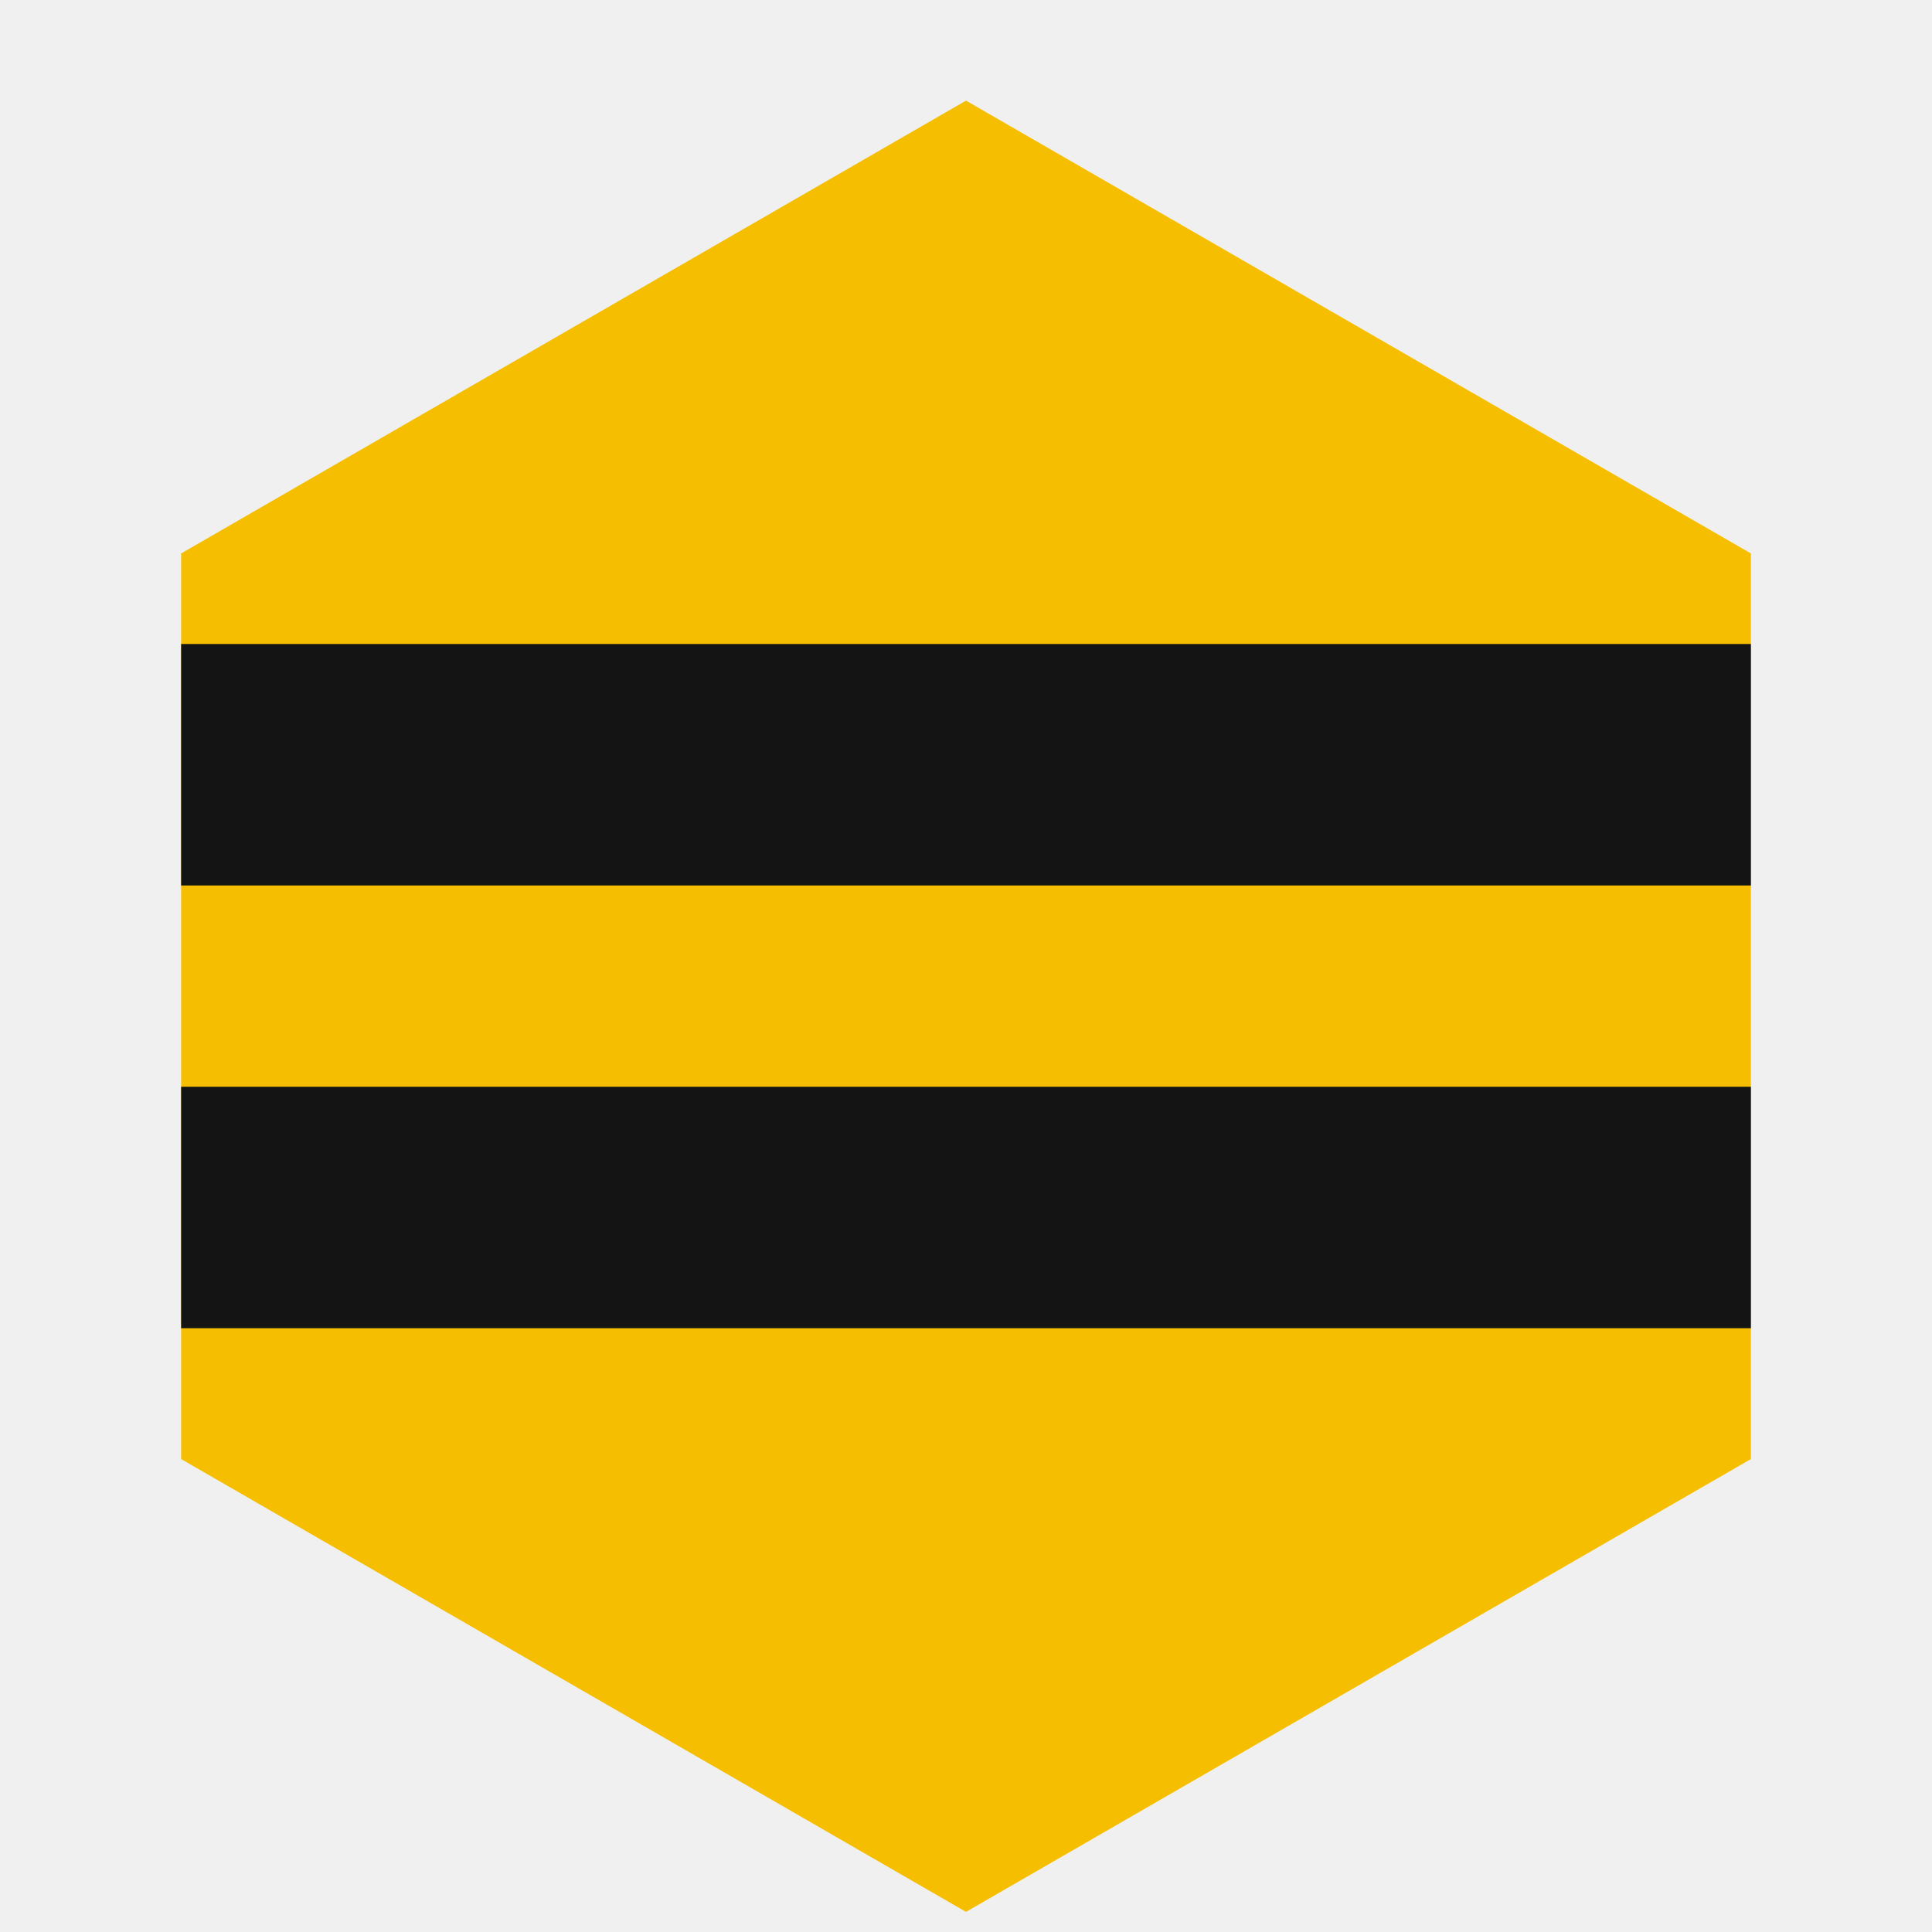
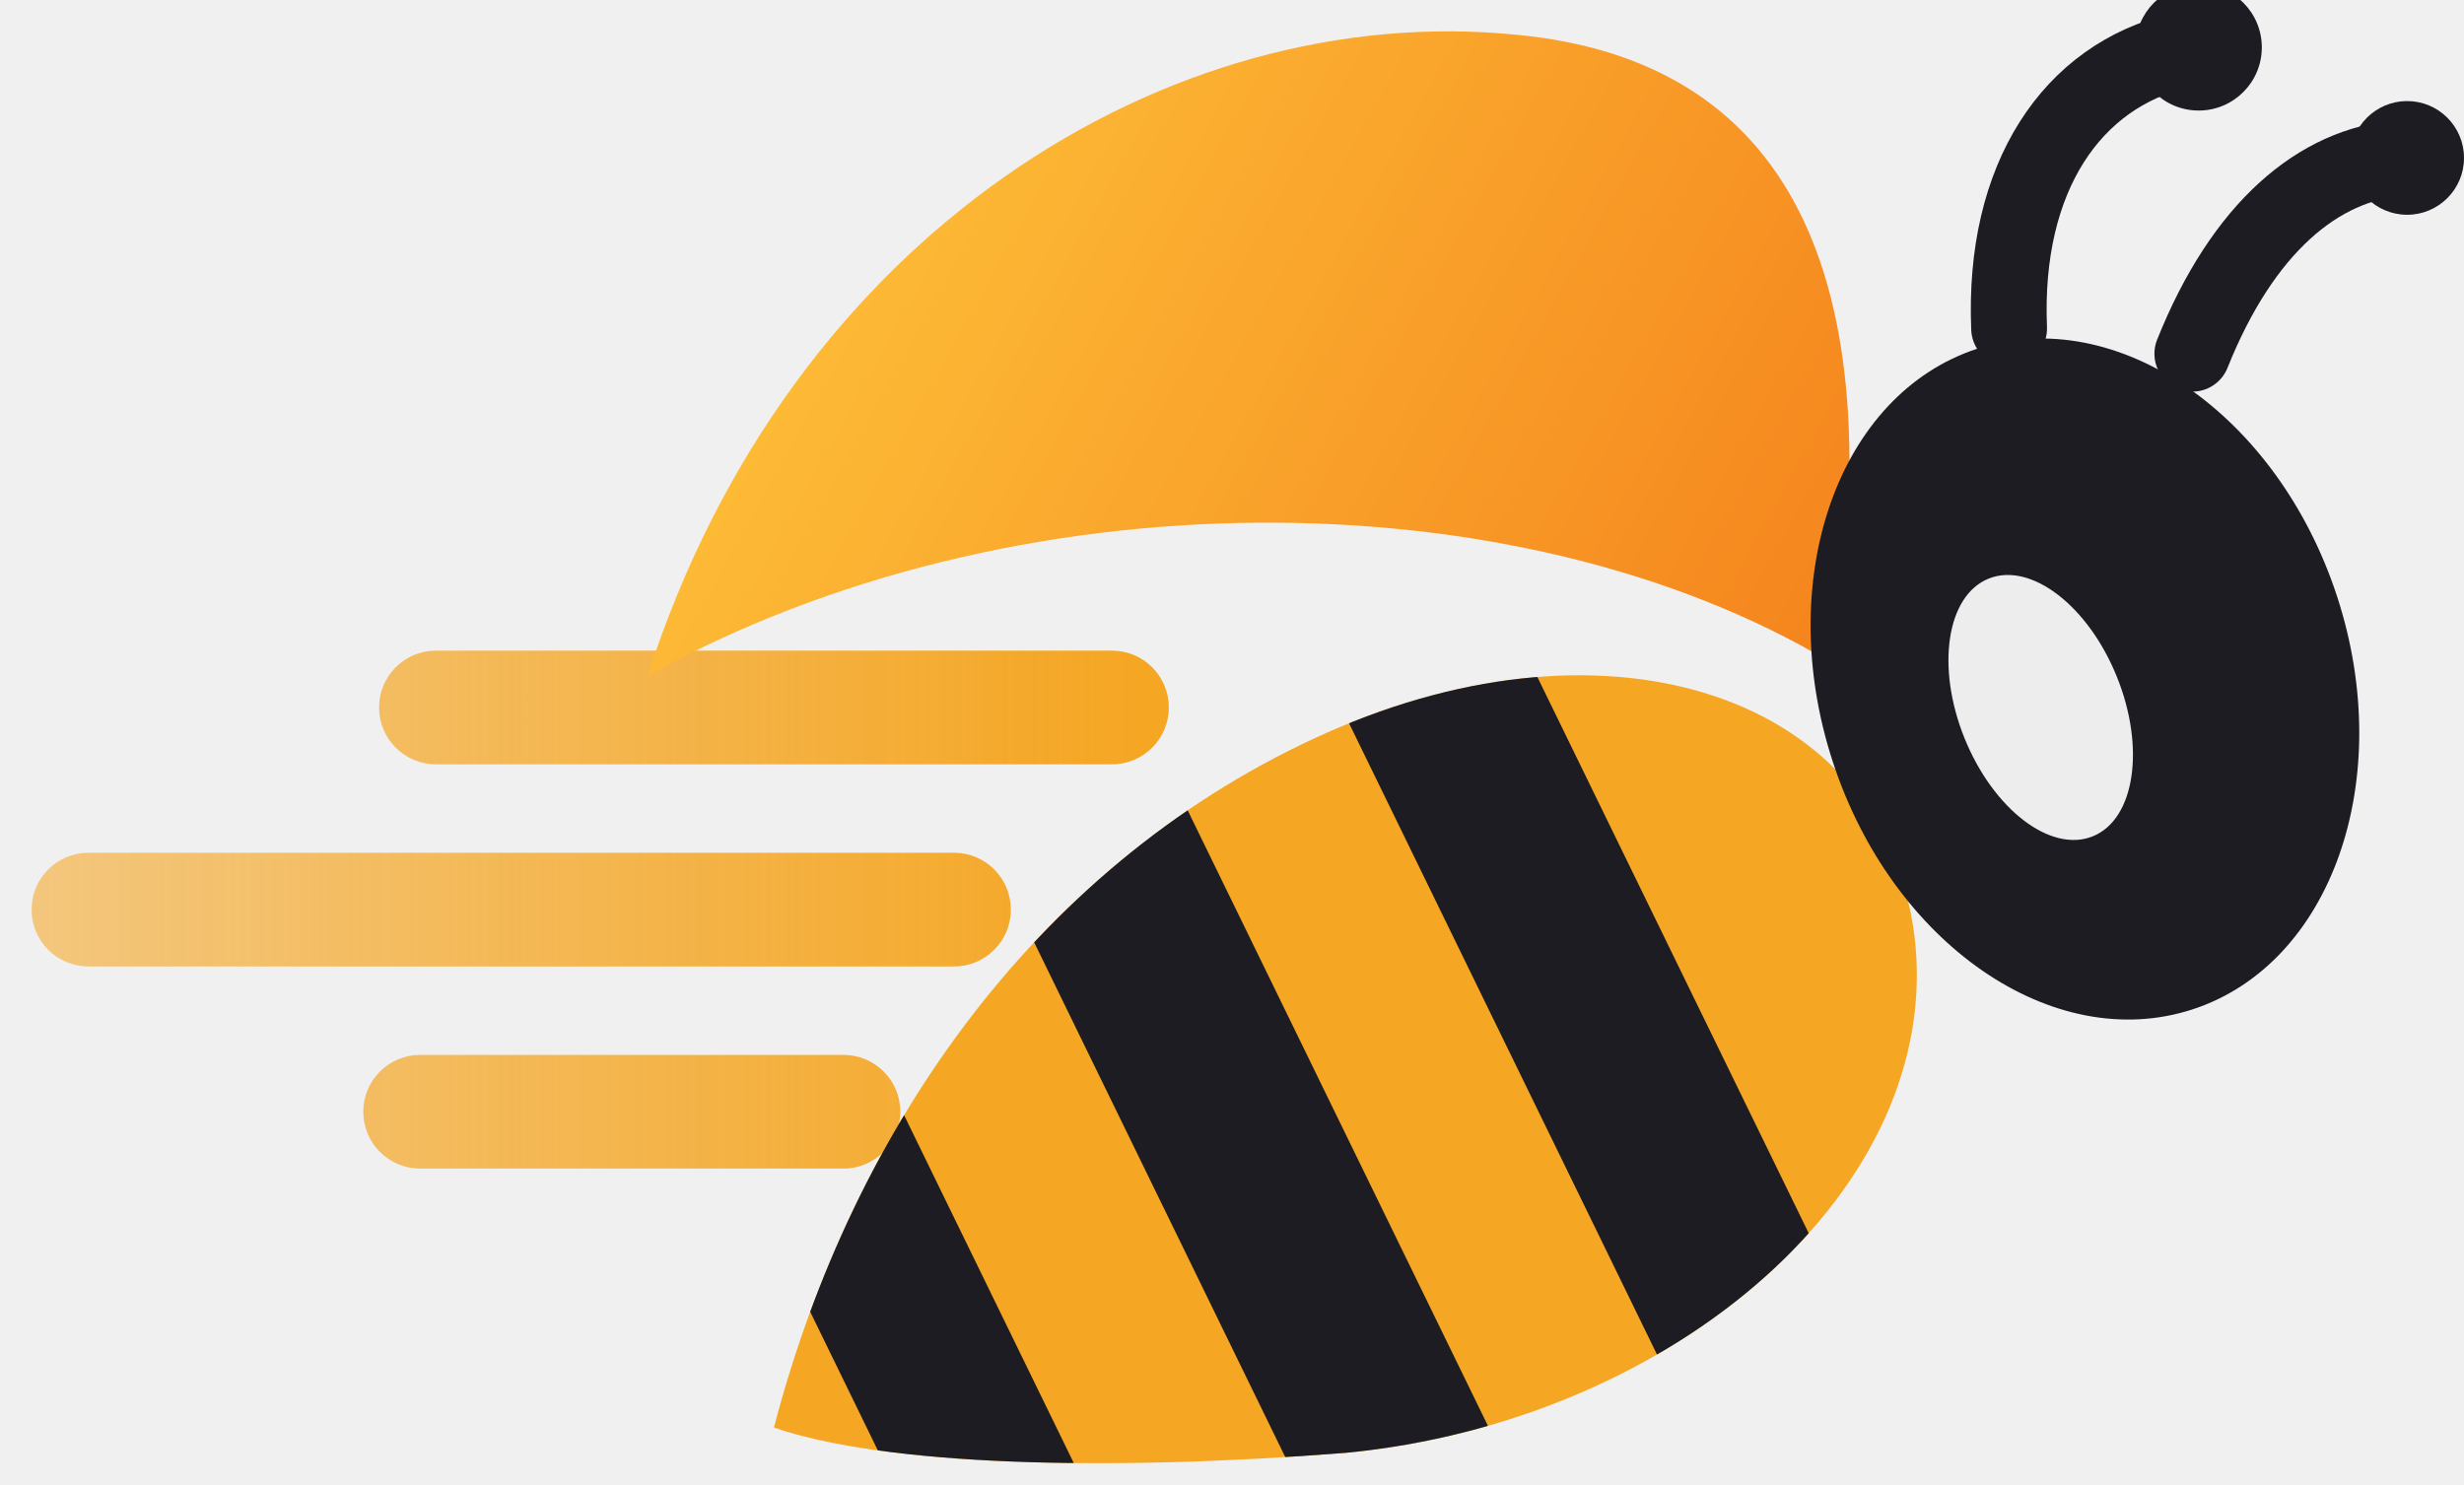
- <svg xmlns="http://www.w3.org/2000/svg" viewBox="0 0 48 48">
-   <path d="M24 2.5 43.5 13.75v22.5L24 47.5 4.5 36.25v-22.5L24 2.5Z" fill="#f6be00" />
-   <clipPath id="c">
-     <path d="M24 2.5 43.5 13.75v22.5L24 47.5 4.5 36.25v-22.5L24 2.5Z" />
-   </clipPath>
-   <g clip-path="url(#c)" fill="#141414">
-     <rect x="0" y="16" width="48" height="6" />
-     <rect x="0" y="27" width="48" height="6" />
+ <svg xmlns="http://www.w3.org/2000/svg" viewBox="0 0 78 47">
+   <defs>
+     <linearGradient id="w" x1="20" y1="2" x2="56" y2="22" gradientUnits="userSpaceOnUse">
+       <stop offset="0%" stop-color="#ffc93c" />
+       <stop offset="100%" stop-color="#f5861e" />
+     </linearGradient>
+     <linearGradient id="l" x1="0" y1="0" x2="36" y2="0" gradientUnits="userSpaceOnUse">
+       <stop offset="0%" stop-color="#f5a623" stop-opacity="0.55" />
+       <stop offset="100%" stop-color="#f5a623" />
+     </linearGradient>
+     <clipPath id="b">
+       <path d="M24.5 45.2C27 35.6 33 27.2 42 23.2c9-4 17.6-1.2 18.6 6.4 1 8-7.6 15.4-18 16.4-7.6.6-14.6.4-18.1-.8Z" />
+     </clipPath>
+   </defs>
+   <g fill="url(#l)">
+     <rect x="12" y="20.6" width="25" height="3.6" rx="1.8" />
+     <rect x="1" y="27" width="31" height="3.6" rx="1.8" />
+     <rect x="11.5" y="33.4" width="17" height="3.6" rx="1.8" />
  </g>
+   <path d="M20.5 21.4C25 7.4 37 0 48 1.1c8.5.8 12 7.4 10 19.9-10-6-26-6-37.5.4Z" fill="url(#w)" />
+   <path d="M24.5 45.2C27 35.6 33 27.2 42 23.2c9-4 17.6-1.2 18.6 6.4 1 8-7.6 15.4-18 16.4-7.6.6-14.6.4-18.1-.8Z" fill="#f5a623" />
+   <g clip-path="url(#b)">
+     <g transform="rotate(-26 42 34)" fill="#1c1c22">
+       <rect x="24" y="4" width="5.4" height="58" />
+       <rect x="35.5" y="4" width="6.2" height="58" />
+       <rect x="47.5" y="4" width="6" height="58" />
+     </g>
+   </g>
+   <ellipse cx="66" cy="21.5" rx="8.4" ry="11" transform="rotate(-18 66 21.5)" fill="#1c1c22" />
+   <ellipse cx="64.6" cy="22.4" rx="2.6" ry="4.4" transform="rotate(-22 64.6 22.4)" fill="#fff" fill-opacity="0.92" />
+   <g stroke="#1c1c22" stroke-width="2.4" stroke-linecap="round" fill="none">
+     <path d="M63.6 10.4C63.4 5.6 65.6 2.4 69 1.6" />
+     <path d="M69.4 11.2C71 7.2 73.4 5.2 76 5" />
+   </g>
+   <circle cx="69.6" cy="1.5" r="2" fill="#1c1c22" />
+   <circle cx="76.2" cy="5" r="1.8" fill="#1c1c22" />
</svg>
